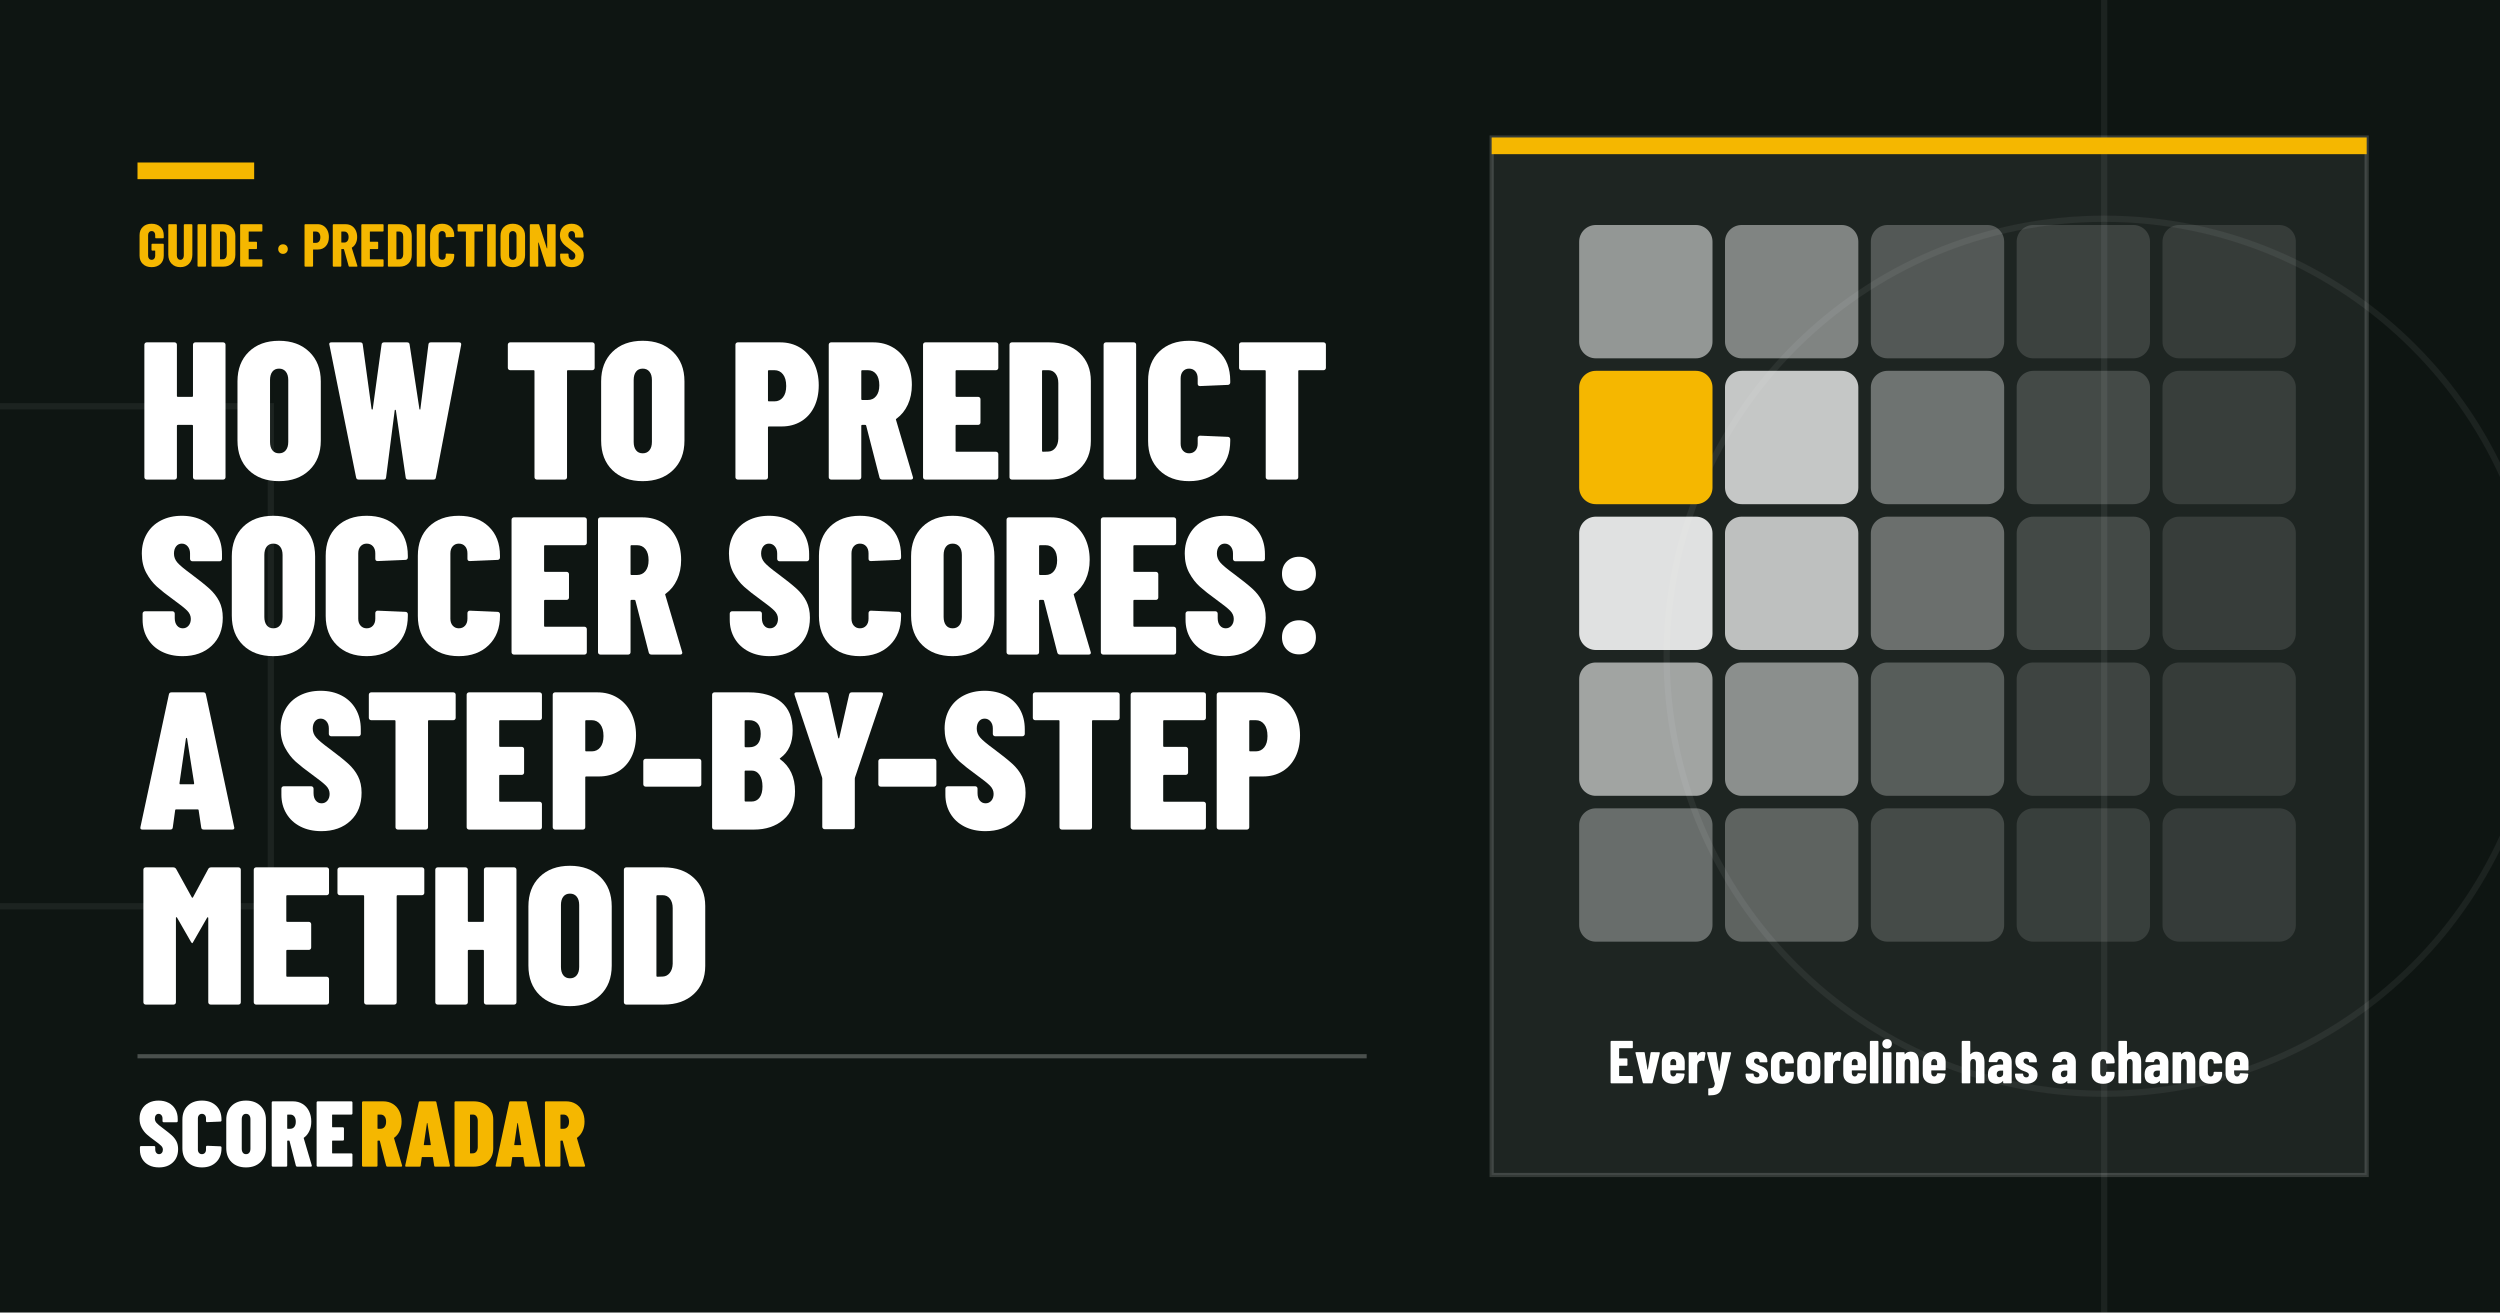
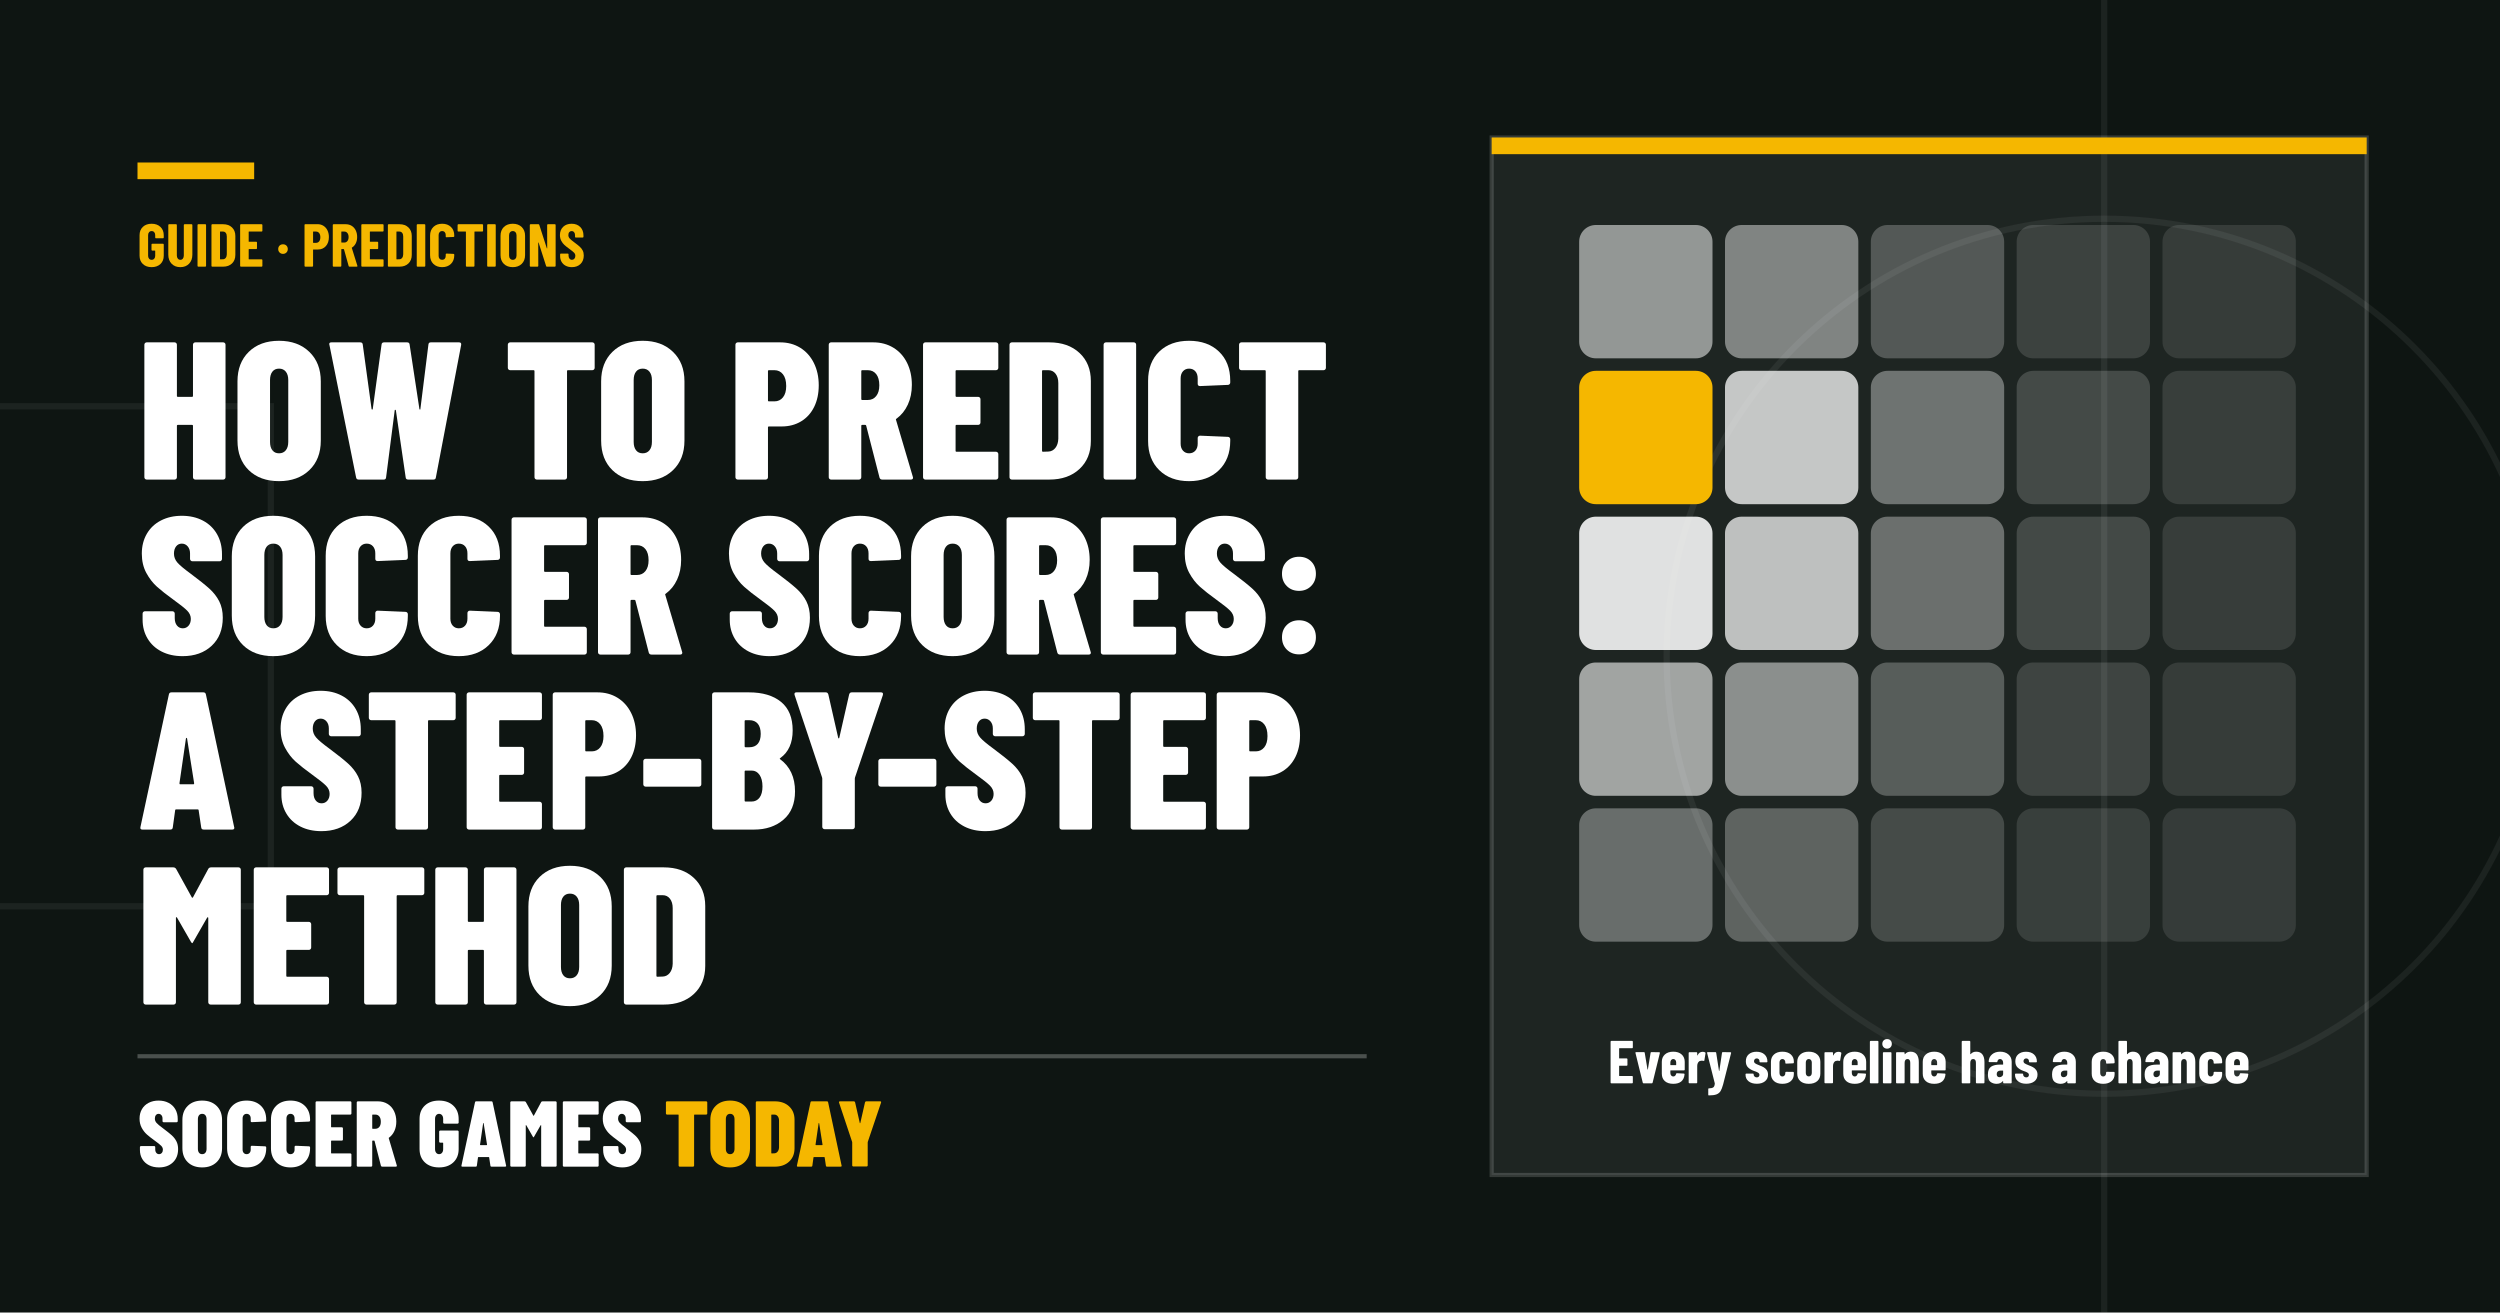
<svg xmlns="http://www.w3.org/2000/svg" viewBox="0 0 1200 630" width="1200" height="630" role="img" aria-label="How to Predict Soccer Scores: A Step-by-Step Method">
  <defs>
    <path id="g4" d="M221 8Q132 8 81.5-37Q31-82 31-160L31-160L31-354Q31-430 82-476Q133-522 221-522L221-522Q310-522 361-476Q412-430 412-354L412-354L412-160Q412-82 361.5-37Q311 8 221 8L221 8ZM221-114Q243-114 257-130Q271-146 271-171L271-171L271-344Q271-369 257-385Q243-401 221-401L221-401Q199-401 185.5-385Q172-369 172-344L172-344L172-171Q172-146 185.5-130Q199-114 221-114L221-114Z" />
    <path id="g5" d="M109-572Q75-572 52.5-594.5Q30-617 30-651L30-651Q30-686 52-708Q74-730 109-730L109-730Q144-730 165.5-708Q187-686 187-651L187-651Q187-617 165-594.5Q143-572 109-572L109-572ZM52 0Q47 0 43.5-3.5Q40-7 40-12L40-12L40-502Q40-507 43.5-510.5Q47-514 52-514L52-514L169-514Q174-514 177.5-510.5Q181-507 181-502L181-502L181-12Q181-7 177.5-3.5Q174 0 169 0L169 0L52 0Z" />
    <path id="g6" d="M277-522Q345-522 379-477Q413-432 413-351L413-351L413-12Q413-7 409.5-3.5Q406 0 401 0L401 0L284 0Q279 0 275.5-3.5Q272-7 272-12L272-12L272-340Q272-369 260.5-385Q249-401 227-401L227-401Q204-401 191.5-384.5Q179-368 179-338L179-338L179-12Q179-7 175.5-3.5Q172 0 167 0L167 0L50 0Q45 0 41.5-3.5Q38-7 38-12L38-12L38-502Q38-507 41.5-510.5Q45-514 50-514L50-514L167-514Q172-514 175.5-510.5Q179-507 179-502L179-502L179-483Q179-480 181.5-480Q184-480 188-484L188-484Q220-522 277-522L277-522Z" />
    <path id="g8" d="M210 7Q125 7 74.5-33.5Q24-74 24-142L24-142L24-149Q24-154 27.5-157.5Q31-161 36-161L36-161L146-161Q151-161 154.5-157.5Q158-154 158-149L158-149L158-146Q158-125 173-111.5Q188-98 210-98L210-98Q230-98 241.5-109.5Q253-121 253-139L253-139Q253-161 234-173.5Q215-186 191.5-194.5Q168-203 159-206L159-206Q104-226 66.5-261.5Q29-297 29-364L29-364Q29-437 77-479Q125-521 205-521L205-521Q288-521 336.5-477Q385-433 385-358L385-358Q385-353 381.5-349.5Q378-346 373-346L373-346L266-346Q261-346 257.5-349.5Q254-353 254-358L254-358L254-366Q254-386 241.5-398.5Q229-411 209-411L209-411Q188-411 176-397.5Q164-384 164-366L164-366Q164-342 184.5-328.5Q205-315 247-299L247-299Q290-283 320.5-266.5Q351-250 373-219.5Q395-189 395-143L395-143Q395-74 344.5-33.5Q294 7 210 7L210 7Z" />
    <path id="g13" d="M233 8Q143 8 88.5-43.5Q34-95 34-181L34-181L34-519Q34-605 88.5-656.5Q143-708 233-708L233-708Q323-708 378-656Q433-604 433-518L433-518L433-480Q433-475 429.5-471.5Q426-468 421-468L421-468L304-468Q299-468 295.5-471.5Q292-475 292-480L292-480L292-520Q292-550 276-568.5Q260-587 233-587L233-587Q207-587 191-568.5Q175-550 175-520L175-520L175-180Q175-150 191-131.5Q207-113 233-113L233-113Q260-113 276-131.5Q292-150 292-180L292-180L292-260Q292-265 287-265L287-265L243-265Q238-265 234.5-268.5Q231-272 231-277L231-277L231-366Q231-371 234.5-374.5Q238-378 243-378L243-378L421-378Q426-378 429.5-374.5Q433-371 433-366L433-366L433-181Q433-95 378-43.5Q323 8 233 8L233 8Z" />
    <path id="g14" d="M240 8Q150 8 95.5-48.5Q41-105 41-199L41-199L41-688Q41-693 44.5-696.5Q48-700 53-700L53-700L170-700Q175-700 178.5-696.5Q182-693 182-688L182-688L182-185Q182-153 198-133Q214-113 240-113L240-113Q266-113 281.5-133Q297-153 297-185L297-185L297-688Q297-693 300.5-696.5Q304-700 309-700L309-700L426-700Q431-700 434.5-696.5Q438-693 438-688L438-688L438-199Q438-105 383.5-48.5Q329 8 240 8L240 8Z" />
    <path id="g15" d="M56 0Q51 0 47.5-3.5Q44-7 44-12L44-12L44-688Q44-693 47.5-696.5Q51-700 56-700L56-700L173-700Q178-700 181.5-696.5Q185-693 185-688L185-688L185-12Q185-7 181.5-3.5Q178 0 173 0L173 0L56 0Z" />
    <path id="g16" d="M56 0Q51 0 47.5-3.5Q44-7 44-12L44-12L44-688Q44-693 47.5-696.5Q51-700 56-700L56-700L237-700Q328-700 383-647Q438-594 438-506L438-506L438-194Q438-106 383-53Q328 0 237 0L237 0L56 0ZM185-126Q185-121 190-121L190-121L235-122Q262-123 279-145Q296-167 297-203L297-203L297-497Q297-535 280-557Q263-579 234-579L234-579L190-579Q185-579 185-574L185-574L185-126Z" />
    <path id="g17" d="M411-591Q411-586 407.5-582.5Q404-579 399-579L399-579L190-579Q185-579 185-574L185-574L185-416Q185-411 190-411L190-411L310-411Q315-411 318.5-407.5Q322-404 322-399L322-399L322-302Q322-297 318.5-293.5Q315-290 310-290L310-290L190-290Q185-290 185-285L185-285L185-126Q185-121 190-121L190-121L399-121Q404-121 407.5-117.5Q411-114 411-109L411-109L411-12Q411-7 407.5-3.5Q404 0 399 0L399 0L56 0Q51 0 47.5-3.5Q44-7 44-12L44-12L44-688Q44-693 47.5-696.5Q51-700 56-700L56-700L399-700Q404-700 407.5-696.5Q411-693 411-688L411-688L411-591Z" />
    <path id="g18" d="M113-211Q79-211 56.5-233.5Q34-256 34-290L34-290Q34-325 56-347Q78-369 113-369L113-369Q148-369 170-347Q192-325 192-290L192-290Q192-256 169.5-233.5Q147-211 113-211L113-211Z" />
    <path id="g19" d="M320 0Q309 0 306-10L306-10L229-286Q227-290 224-290L224-290L190-290Q185-290 185-285L185-285L185-12Q185-7 181.5-3.5Q178 0 173 0L173 0L56 0Q51 0 47.5-3.5Q44-7 44-12L44-12L44-688Q44-693 47.5-696.5Q51-700 56-700L56-700L258-700Q313-700 356-673.5Q399-647 422.5-599Q446-551 446-489L446-489Q446-430 423.5-385Q401-340 361-315L361-315Q359-314 358-312.5Q357-311 358-309L358-309L450-14L451-10Q451 0 440 0L440 0L320 0ZM190-579Q185-579 185-574L185-574L185-403Q185-398 190-398L190-398L235-398Q266-398 285.5-422.5Q305-447 305-488L305-488Q305-530 285.5-554.5Q266-579 235-579L235-579L190-579Z" />
    <path id="g21" d="M432-700Q437-700 440.5-696.5Q444-693 444-688L444-688L444-591Q444-586 440.5-582.5Q437-579 432-579L432-579L307-579Q302-579 302-574L302-574L302-12Q302-7 298.5-3.5Q295 0 290 0L290 0L173 0Q168 0 164.5-3.5Q161-7 161-12L161-12L161-574Q161-579 156-579L156-579L36-579Q31-579 27.5-582.5Q24-586 24-591L24-591L24-688Q24-693 27.5-696.5Q31-700 36-700L36-700L432-700Z" />
    <path id="g22" d="M330-688Q330-693 333.5-696.5Q337-700 342-700L342-700L458-700Q463-700 466.5-696.5Q470-693 470-688L470-688L470-12Q470-7 466.5-3.5Q463 0 458 0L458 0L326 0Q316 0 313-10L313-10L189-397Q188-400 185.5-399.5Q183-399 183-396L183-396L184-12Q184-7 180.5-3.5Q177 0 172 0L172 0L56 0Q51 0 47.5-3.5Q44-7 44-12L44-12L44-688Q44-693 47.5-696.5Q51-700 56-700L56-700L187-700Q197-700 200-690L200-690L325-303Q326-300 328.5-300.5Q331-301 331-304L331-304L330-688Z" />
    <path id="g23" d="M224 8Q166 8 122-15Q78-38 54-79.5Q30-121 30-175L30-175L30-204Q30-209 33.5-212.5Q37-216 42-216L42-216L157-216Q162-216 165.5-212.5Q169-209 169-204L169-204L169-182Q169-151 185-132Q201-113 225-113L225-113Q249-113 265-131Q281-149 281-178L281-178Q281-208 261-229.5Q241-251 183-293L183-293Q133-329 102-357Q71-385 49-426Q27-467 27-521L27-521Q27-606 80-657Q133-708 220-708L220-708Q308-708 361.5-655Q415-602 415-516L415-516L415-492Q415-487 411.5-483.5Q408-480 403-480L403-480L288-480Q283-480 279.5-483.5Q276-487 276-492L276-492L276-519Q276-550 260.5-568.5Q245-587 220-587L220-587Q196-587 181-569.5Q166-552 166-521L166-521Q166-491 185-468Q204-445 260-404L260-404Q322-358 353.5-329.5Q385-301 402.5-266.5Q420-232 420-184L420-184Q420-96 366-44Q312 8 224 8L224 8Z" />
    <path id="g24" d="M419-570Q419-565 415.5-561.5Q412-558 407-558L407-558L206-558Q201-558 201-553L201-553L201-427Q201-422 206-422L206-422L316-422Q321-422 324.5-418.5Q328-415 328-410L328-410L328-291Q328-286 324.5-282.5Q321-279 316-279L316-279L206-279Q201-279 201-274L201-274L201-147Q201-142 206-142L206-142L407-142Q412-142 415.5-138.5Q419-135 419-130L419-130L419-12Q419-7 415.5-3.5Q412 0 407 0L407 0L47 0Q42 0 38.5-3.5Q35-7 35-12L35-12L35-688Q35-693 38.5-696.5Q42-700 47-700L47-700L407-700Q412-700 415.5-696.5Q419-693 419-688L419-688L419-570Z" />
    <path id="g26" d="M239 8Q142 8 84.5-48Q27-104 27-199L27-199L27-501Q27-595 84.5-651.5Q142-708 239-708L239-708Q335-708 393.5-651.5Q452-595 452-501L452-501L452-199Q452-104 393.5-48Q335 8 239 8L239 8ZM239-134Q261-134 273.5-149.5Q286-165 286-192L286-192L286-508Q286-535 273.5-550.5Q261-566 239-566L239-566Q217-566 205-550.5Q193-535 193-508L193-508L193-192Q193-165 205-149.5Q217-134 239-134L239-134Z" />
    <path id="g27" d="M308 0Q297 0 294-10L294-10L226-275Q225-279 221-279L221-279L206-279Q201-279 201-274L201-274L201-12Q201-7 197.5-3.5Q194 0 189 0L189 0L47 0Q42 0 38.5-3.5Q35-7 35-12L35-12L35-688Q35-693 38.5-696.5Q42-700 47-700L47-700L262-700Q320-700 365-672.5Q410-645 434.5-595.5Q459-546 459-483L459-483Q459-427 438.5-382.5Q418-338 381-311L381-311Q379-310 378-308.5Q377-307 378-305L378-305L464-14L465-10Q465 0 454 0L454 0L308 0ZM206-558Q201-558 201-553L201-553L201-411Q201-406 206-406L206-406L234-406Q261-406 277-426Q293-446 293-481L293-481Q293-518 277-538Q261-558 234-558L234-558L206-558Z" />
    <path id="g28" d="M338 0Q326 0 325-11L325-11L312-98Q312-103 306-103L306-103L198-103Q192-103 192-98L192-98L180-11Q179 0 167 0L167 0L25 0Q12 0 15-13L15-13L160-689Q162-700 173-700L173-700L336-700Q347-700 349-689L349-689L493-13L494-9Q494 0 483 0L483 0L338 0ZM214-236Q214-231 218-231L218-231L285-231Q289-231 289-236L289-236L253-464Q252-468 250-468Q248-468 247-464L247-464L214-236Z" />
    <path id="g29" d="M452-700Q457-700 460.5-696.5Q464-693 464-688L464-688L464-570Q464-565 460.5-561.5Q457-558 452-558L452-558L328-558Q323-558 323-553L323-553L323-12Q323-7 319.5-3.5Q316 0 311 0L311 0L169 0Q164 0 160.5-3.5Q157-7 157-12L157-12L157-553Q157-558 152-558L152-558L33-558Q28-558 24.5-561.5Q21-565 21-570L21-570L21-688Q21-693 24.5-696.5Q28-700 33-700L33-700L452-700Z" />
    <path id="g30" d="M47 0Q42 0 38.5-3.5Q35-7 35-12L35-12L35-688Q35-693 38.5-696.5Q42-700 47-700L47-700L189-700Q194-700 197.5-696.5Q201-693 201-688L201-688L201-12Q201-7 197.5-3.5Q194 0 189 0L189 0L47 0Z" />
+     <path id="g32" d="M236 8Q141 8 84-45.5Q27-99 27-189L27-189L27-512Q27-602 84-655Q141-708 236-708L236-708Q331-708 388.5-654Q446-600 446-510L446-510L446-473Q446-468 442.5-464.5Q439-461 434-461L434-461L292-461Q287-461 283.5-464.5Q280-468 280-473L280-473L280-512Q280-536 268-551Q256-566 236-566L236-566Q217-566 205-551Q193-536 193-512L193-512L193-188Q193-164 205-149Q217-134 236-134L236-134Q256-134 268-149Q280-164 280-188L280-188L280-252Q280-257 275-257L275-257L249-257Q244-257 240.5-260.5Q237-264 237-269L237-269L237-375Q237-380 240.5-383.5Q244-387 249-387L249-387L434-387Q439-387 442.5-383.5Q446-380 446-375L446-375L446-189Q446-99 388.5-45.5Q331 8 236 8L236 8Z" />
    <path id="g33" d="M230 8Q169 8 123-15.5Q77-39 51.5-81.5Q26-124 26-178L26-178L26-209Q26-214 29.5-217.5Q33-221 38-221L38-221L178-221Q183-221 186.5-217.5Q190-214 190-209L190-209L190-186Q190-162 201.5-148Q213-134 231-134L231-134Q249-134 260.5-147.5Q272-161 272-182L272-182Q272-205 254-223.5Q236-242 182-281L182-281Q132-317 100-345.5Q68-374 45-416.5Q22-459 22-515L22-515Q22-572 47.5-616Q73-660 119.5-684Q166-708 226-708L226-708Q287-708 333.5-683.5Q380-659 405.5-614.5Q431-570 431-512L431-512L431-488Q431-483 427.5-479.5Q424-476 419-476L419-476L280-476Q275-476 271.5-479.5Q268-483 268-488L268-488L268-516Q268-538 256-552Q244-566 226-566L226-566Q208-566 197-552Q186-538 186-515L186-515Q186-490 203-470Q220-450 272-412L272-412Q335-365 367-336Q399-307 417-271.5Q435-236 435-188L435-188Q435-98 378.5-45Q322 8 230 8L230 8Z" />
    <path id="g34" d="M236 8Q141 8 84-48Q27-104 27-197L27-197L27-504Q27-598 84-653Q141-708 236-708L236-708Q331-708 388.5-653Q446-598 446-504L446-504L446-495Q446-490 442.5-486.5Q439-483 434-483L434-483L292-477Q280-477 280-489L280-489L280-516Q280-539 268-552.5Q256-566 236-566L236-566Q217-566 205-552.5Q193-539 193-516L193-516L193-183Q193-161 205-147.5Q217-134 236-134L236-134Q256-134 268-147.5Q280-161 280-183L280-183L280-212Q280-217 283.5-220.5Q287-224 292-224L292-224L434-218Q439-218 442.5-214.5Q446-211 446-206L446-206L446-197Q446-104 388.5-48Q331 8 236 8L236 8Z" />
    <path id="g35" d="M151-325Q113-325 88.5-349.5Q64-374 64-412L64-412Q64-451 88.5-475Q113-499 151-499L151-499Q189-499 213-475Q237-451 237-412L237-412Q237-374 212.5-349.5Q188-325 151-325L151-325ZM151-1Q113-1 88.5-25.5Q64-50 64-88L64-88Q64-127 88.5-151Q113-175 151-175L151-175Q189-175 213-151Q237-127 237-88L237-88Q237-50 212.5-25.5Q188-1 151-1L151-1Z" />
    <path id="g36" d="M283-688Q283-693 286.5-696.5Q290-700 295-700L295-700L437-700Q442-700 445.5-696.5Q449-693 449-688L449-688L449-12Q449-7 445.5-3.5Q442 0 437 0L437 0L295 0Q290 0 286.5-3.5Q283-7 283-12L283-12L283-274Q283-279 278-279L278-279L206-279Q201-279 201-274L201-274L201-12Q201-7 197.5-3.5Q194 0 189 0L189 0L47 0Q42 0 38.5-3.5Q35-7 35-12L35-12L35-688Q35-693 38.5-696.5Q42-700 47-700L47-700L189-700Q194-700 197.5-696.5Q201-693 201-688L201-688L201-427Q201-422 206-422L206-422L278-422Q283-422 283-427L283-427L283-688Z" />
    <path id="g37" d="M167 0Q156 0 154-11L154-11L18-687L17-691Q17-700 28-700L28-700L175-700Q187-700 188-689L188-689L233-360Q234-357 236-357Q238-357 239-360L239-360L284-689Q285-700 297-700L297-700L414-700Q426-700 427-689L427-689L477-360Q478-357 480-357Q482-357 482-360L482-360L523-689Q524-700 535-700L535-700L679-700Q692-700 690-687L690-687L561-11Q560 0 548 0L548 0L420 0Q408 0 407-11L407-11L357-353Q356-356 353.5-356Q351-356 351-353L351-353L307-11Q306 0 295 0L295 0L167 0Z" />
    <path id="g38" d="M174-2Q169-2 165.5-5.5Q162-9 162-14L162-14L162-260L161-266L21-686Q20-688 20-691L20-691Q20-700 30-700L30-700L180-700Q190-700 193-689L193-689L243-469Q244-465 246-465Q248-465 249-469L249-469L299-689Q302-700 312-700L312-700L462-700Q468-700 470.5-696.5Q473-693 471-686L471-686L329-266L328-260L328-14Q328-9 324.5-5.5Q321-2 316-2L316-2L174-2Z" />
-     <path id="g40" d="M47 0Q42 0 38.5-3.5Q35-7 35-12L35-12L35-688Q35-693 38.5-696.5Q42-700 47-700L47-700L238-700Q334-700 392-646Q450-592 450-503L450-503L450-197Q450-108 392-54Q334 0 238 0L238 0L47 0ZM201-147Q201-142 206-142L206-142L234-143Q255-144 269-161.5Q283-179 284-208L284-208L284-492Q284-522 270-540Q256-558 233-558L233-558L206-558Q201-558 201-553L201-553L201-147Z" />
-     <path id="g52" d="M224-522Q309-522 362-476Q415-430 415-355L415-355L415-12Q415-7 411.5-3.5Q408 0 403 0L403 0L286 0Q281 0 277.5-3.5Q274-7 274-12L274-12L274-34Q274-37 272-38Q270-39 268-36L268-36Q235 6 166 8L166 8Q108 8 65.5-24Q23-56 23-146L23-146Q23-239 74.5-274Q126-309 223-309L223-309L269-309Q274-309 274-314L274-314L274-339Q274-366 259.5-383.5Q245-401 223-401L223-401Q206-401 194.5-390.5Q183-380 180-361L180-361Q179-349 167-349L167-349L47-350Q35-350 35-362L35-362Q40-435 92-478.5Q144-522 224-522L224-522ZM214-101Q237-101 255.5-116.5Q274-132 274-158L274-158L274-205Q274-210 269-210L269-210L228-210Q201-210 184.5-194.5Q168-179 168-152L168-152Q168-127 180.5-114Q193-101 214-101L214-101Z" />
-     <path id="g53" d="M46 0Q41 0 37.5-3.5Q34-7 34-12L34-12L34-688Q34-693 37.5-696.5Q41-700 46-700L46-700L163-700Q168-700 171.5-696.5Q175-693 175-688L175-688L175-12Q175-7 171.5-3.5Q168 0 163 0L163 0L46 0Z" />
-     <path id="g54" d="M268-520Q295-520 310-510L310-510Q318-505 316-495L316-495L297-378Q296-367 283-370L283-370Q272-374 256-374L256-374Q241-374 230-370L230-370Q207-366 193-342.5Q179-319 179-288L179-288L179-13Q179-8 175.5-4.5Q172-1 167-1L167-1L50-1Q45-1 41.5-4.5Q38-8 38-13L38-13L38-502Q38-507 41.5-510.5Q45-514 50-514L50-514L167-514Q172-514 175.5-510.5Q179-507 179-502L179-502L179-463Q179-459 180.5-458.5Q182-458 184-461L184-461Q211-520 268-520L268-520Z" />
-     <path id="g93" d="M409-225Q409-220 405.5-216.5Q402-213 397-213L397-213L177-213Q172-213 172-208L172-208L172-171Q172-146 185.5-129.5Q199-113 220-113L220-113Q239-113 251-125.5Q263-138 267-157L267-157Q270-167 280-167L280-167L395-161Q400-161 403.5-157.5Q407-154 406-148L406-148Q399-71 352.5-31.5Q306 8 220 8L220 8Q131 8 81-36.5Q31-81 31-160L31-160L31-354Q31-430 81.5-476Q132-522 220-522L220-522Q308-522 358.5-476Q409-430 409-354L409-354L409-225ZM220-401Q199-401 185.5-385Q172-369 172-344L172-344L172-305Q172-300 177-300L177-300L263-300Q268-300 268-305L268-305L268-344Q268-369 254.5-385Q241-401 220-401L220-401Z" />
-     <path id="g95" d="M220 8Q132 8 81.5-37Q31-82 31-160L31-160L31-354Q31-430 81.5-476Q132-522 220-522L220-522Q308-522 358.5-477Q409-432 409-360L409-360L409-342Q409-337 405.5-333.5Q402-330 397-330L397-330L280-325Q268-325 268-337L268-337L268-349Q268-371 254.5-386Q241-401 220-401L220-401Q198-401 185-385Q172-369 172-343L172-343L172-171Q172-145 185-129Q198-113 220-113L220-113Q241-113 254.5-128.5Q268-144 268-165L268-165L268-178Q268-183 271.5-186.5Q275-190 280-190L280-190L397-189Q402-189 405.5-185.5Q409-182 409-177L409-177L409-154Q409-80 358.5-36Q308 8 220 8L220 8Z" />
-     <path id="g98" d="M38 199Q36 199 34 195.5Q32 192 32 187L32 187L32 95Q32 83 41 83L41 83Q93 82 115 66.5Q137 51 140 3L140 3L139-3L13-502L13-506Q13-515 24-515L24-515L150-515Q162-515 163-504L163-504L209-207Q210-203 212-203Q214-203 215-207L215-207L259-504Q260-515 272-515L272-515L398-513Q412-513 409-500L409-500L277 19Q257 92 234.5 128.5Q212 165 168.5 182Q125 199 43 199L43 199L38 199Z" />
-     <path id="g113" d="M277-522Q345-522 379-477Q413-432 413-351L413-351L413-12Q413-7 409.5-3.5Q406 0 401 0L401 0L284 0Q279 0 275.5-3.5Q272-7 272-12L272-12L272-340Q272-369 260.5-385Q249-401 227-401L227-401Q204-401 191.5-384.5Q179-368 179-338L179-338L179-12Q179-7 175.5-3.5Q172 0 167 0L167 0L50 0Q45 0 41.5-3.5Q38-7 38-12L38-12L38-688Q38-693 41.5-696.5Q45-700 50-700L50-700L167-700Q172-700 175.5-696.5Q179-693 179-688L179-688L179-483Q179-480 181.5-480Q184-480 188-484L188-484Q220-522 277-522L277-522Z" />
-     <path id="g120" d="M236 8Q144 8 89-46Q34-100 34-190L34-190L34-510Q34-600 89-654Q144-708 236-708L236-708Q328-708 383.5-654Q439-600 439-510L439-510L439-190Q439-100 383.5-46Q328 8 236 8L236 8ZM236-113Q264-113 281-132.5Q298-152 298-184L298-184L298-516Q298-548 281-567.5Q264-587 236-587L236-587Q208-587 191.5-567.5Q175-548 175-516L175-516L175-184Q175-152 191.5-132.5Q208-113 236-113L236-113Z" />
-     <path id="g123" d="M361-692Q365-700 376-700L376-700L515-700Q520-700 523.5-696.5Q527-693 527-688L527-688L527-12Q527-7 523.5-3.5Q520 0 515 0L515 0L373 0Q368 0 364.5-3.5Q361-7 361-12L361-12L361-441Q361-445 359-445.5Q357-446 355-443L355-443L285-321Q281-313 279-313L279-313Q277-313 272-321L272-321L202-443Q200-446 198-446Q196-446 196-442L196-442L196-12Q196-7 192.5-3.5Q189 0 184 0L184 0L42 0Q37 0 33.5-3.5Q30-7 30-12L30-12L30-688Q30-693 33.5-696.5Q37-700 42-700L42-700L182-700Q192-700 197-692L197-692L277-547Q280-543 283-547L283-547L361-692Z" />
+     <path id="g40" d="M361-692Q365-700 376-700L376-700L515-700Q520-700 523.5-696.5Q527-693 527-688L527-688L527-12Q527-7 523.5-3.5Q520 0 515 0L515 0L373 0Q368 0 364.5-3.5Q361-7 361-12L361-12L361-441Q361-445 359-445.5Q357-446 355-443L355-443L285-321Q281-313 279-313L279-313Q277-313 272-321L272-321L202-443Q200-446 198-446Q196-446 196-442L196-442L196-12Q196-7 192.5-3.5Q189 0 184 0L184 0L42 0Q37 0 33.5-3.5Q30-7 30-12L30-12L30-688Q30-693 33.5-696.5Q37-700 42-700L42-700L182-700Q192-700 197-692L197-692L277-547Q280-543 283-547L283-547L361-692Z" />
+     <path id="g41" d="M47 0Q42 0 38.5-3.5Q35-7 35-12L35-12L35-688Q35-693 38.5-696.5Q42-700 47-700L47-700L238-700Q334-700 392-646Q450-592 450-503L450-503L450-197Q450-108 392-54Q334 0 238 0L238 0L47 0ZM201-147Q201-142 206-142L206-142L234-143Q255-144 269-161.5Q283-179 284-208L284-208L284-492Q284-522 270-540Q256-558 233-558L233-558L206-558Q201-558 201-553L201-553L201-147Z" />
+     <path id="g53" d="M224-522Q309-522 362-476Q415-430 415-355L415-355L415-12Q415-7 411.5-3.5Q408 0 403 0L403 0L286 0Q281 0 277.5-3.5Q274-7 274-12L274-12L274-34Q274-37 272-38Q270-39 268-36L268-36Q235 6 166 8L166 8Q108 8 65.5-24Q23-56 23-146L23-146Q23-239 74.5-274Q126-309 223-309L223-309L269-309Q274-309 274-314L274-314L274-339Q274-366 259.5-383.5Q245-401 223-401L223-401Q206-401 194.5-390.5Q183-380 180-361L180-361Q179-349 167-349L167-349L47-350Q35-350 35-362L35-362Q40-435 92-478.5Q144-522 224-522L224-522ZM214-101Q237-101 255.5-116.5Q274-132 274-158L274-158L274-205Q274-210 269-210L269-210L228-210Q201-210 184.5-194.5Q168-179 168-152L168-152Q168-127 180.5-114Q193-101 214-101L214-101Z" />
+     <path id="g54" d="M46 0Q41 0 37.5-3.5Q34-7 34-12L34-12L34-688Q34-693 37.5-696.5Q41-700 46-700L46-700L163-700Q168-700 171.5-696.5Q175-693 175-688L175-688L175-12Q175-7 171.5-3.5Q168 0 163 0L163 0L46 0Z" />
+     <path id="g55" d="M268-520Q295-520 310-510L310-510Q318-505 316-495L316-495L297-378Q296-367 283-370L283-370Q272-374 256-374L256-374Q241-374 230-370L230-370Q207-366 193-342.5Q179-319 179-288L179-288L179-13Q179-8 175.5-4.5Q172-1 167-1L167-1L50-1Q45-1 41.5-4.5Q38-8 38-13L38-13L38-502Q38-507 41.5-510.5Q45-514 50-514L50-514L167-514Q172-514 175.5-510.5Q179-507 179-502L179-502L179-463Q179-459 180.5-458.5Q182-458 184-461L184-461Q211-520 268-520L268-520Z" />
+     <path id="g94" d="M409-225Q409-220 405.5-216.5Q402-213 397-213L397-213L177-213Q172-213 172-208L172-208L172-171Q172-146 185.5-129.5Q199-113 220-113L220-113Q239-113 251-125.5Q263-138 267-157L267-157Q270-167 280-167L280-167L395-161Q400-161 403.5-157.5Q407-154 406-148L406-148Q399-71 352.5-31.5Q306 8 220 8L220 8Q131 8 81-36.5Q31-81 31-160L31-160L31-354Q31-430 81.5-476Q132-522 220-522L220-522Q308-522 358.5-476Q409-430 409-354L409-354L409-225ZM220-401Q199-401 185.5-385Q172-369 172-344L172-344L172-305Q172-300 177-300L177-300L263-300Q268-300 268-305L268-305L268-344Q268-369 254.5-385Q241-401 220-401L220-401Z" />
+     <path id="g96" d="M220 8Q132 8 81.5-37Q31-82 31-160L31-160L31-354Q31-430 81.5-476Q132-522 220-522L220-522Q308-522 358.5-477Q409-432 409-360L409-360L409-342Q409-337 405.5-333.5Q402-330 397-330L397-330L280-325Q268-325 268-337L268-337L268-349Q268-371 254.5-386Q241-401 220-401L220-401Q198-401 185-385Q172-369 172-343L172-343L172-171Q172-145 185-129Q198-113 220-113L220-113Q241-113 254.5-128.5Q268-144 268-165L268-165L268-178Q268-183 271.5-186.5Q275-190 280-190L280-190L397-189Q402-189 405.5-185.5Q409-182 409-177L409-177L409-154Q409-80 358.5-36Q308 8 220 8L220 8Z" />
+     <path id="g99" d="M38 199Q36 199 34 195.5Q32 192 32 187L32 187L32 95Q32 83 41 83L41 83Q93 82 115 66.5Q137 51 140 3L140 3L139-3L13-502L13-506Q13-515 24-515L24-515L150-515Q162-515 163-504L163-504L209-207Q210-203 212-203Q214-203 215-207L215-207L259-504Q260-515 272-515L272-515L398-513Q412-513 409-500L409-500L277 19Q257 92 234.5 128.5Q212 165 168.5 182Q125 199 43 199L43 199L38 199Z" />
+     <path id="g114" d="M277-522Q345-522 379-477Q413-432 413-351L413-351L413-12Q413-7 409.5-3.5Q406 0 401 0L401 0L284 0Q279 0 275.5-3.5Q272-7 272-12L272-12L272-340Q272-369 260.5-385Q249-401 227-401L227-401Q204-401 191.5-384.5Q179-368 179-338L179-338L179-12Q179-7 175.5-3.5Q172 0 167 0L167 0L50 0Q45 0 41.5-3.5Q38-7 38-12L38-12L38-688Q38-693 41.5-696.5Q45-700 50-700L50-700L167-700Q172-700 175.5-696.5Q179-693 179-688L179-688L179-483Q179-480 181.5-480Q184-480 188-484L188-484Q220-522 277-522L277-522Z" />
+     <path id="g121" d="M236 8Q144 8 89-46Q34-100 34-190L34-190L34-510Q34-600 89-654Q144-708 236-708L236-708Q328-708 383.5-654Q439-600 439-510L439-510L439-190Q439-100 383.5-46Q328 8 236 8L236 8ZM236-113Q264-113 281-132.5Q298-152 298-184L298-184L298-516Q298-548 281-567.5Q264-587 236-587L236-587Q208-587 191.5-567.5Q175-548 175-516L175-516L175-184Q175-152 191.5-132.5Q208-113 236-113L236-113Z" />
    <path id="g125" d="M458-195Q458-101 399-50.5Q340 0 249 0L249 0L47 0Q42 0 38.5-3.5Q35-7 35-12L35-12L35-688Q35-693 38.5-696.5Q42-700 47-700L47-700L223-700Q327-700 386.5-651.5Q446-603 446-506L446-506Q446-410 383-365L383-365Q378-362 382-359L382-359Q458-303 458-195L458-195ZM206-558Q201-558 201-553L201-553L201-425Q201-420 206-420L206-420L225-420Q253-420 268-437.5Q283-455 283-488L283-488Q283-522 268-540Q253-558 225-558L225-558L206-558ZM236-143Q262-143 277-163Q292-183 292-220L292-220Q292-257 277-279Q262-301 237-301L237-301L206-301Q201-301 201-296L201-296L201-148Q201-143 206-143L206-143L236-143Z" />
    <path id="g134" d="M151 0Q140 0 137-10L137-10L16-502L16-506Q16-515 27-515L27-515L156-515Q168-515 169-504L169-504L215-229Q216-226 218-226Q220-226 221-229L221-229L266-504Q267-515 279-515L279-515L408-513Q422-513 419-500L419-500L299-10Q296 0 285 0L285 0L151 0Z" />
    <path id="g140" d="M233 8Q143 8 88.5-45.5Q34-99 34-189L34-189L34-513Q34-602 88.5-655Q143-708 233-708L233-708Q324-708 378.5-655Q433-602 433-513L433-513L433-502Q433-497 429.5-493.5Q426-490 421-490L421-490L304-485Q292-485 292-496L292-496L292-522Q292-551 276-569Q260-587 233-587L233-587Q207-587 191-569Q175-551 175-522L175-522L175-177Q175-148 191-130.5Q207-113 233-113L233-113Q260-113 276-130.5Q292-148 292-177L292-177L292-204Q292-209 295.5-212.5Q299-216 304-216L304-216L421-211Q426-211 429.5-207.5Q433-204 433-199L433-199L433-189Q433-99 378-45.5Q323 8 233 8L233 8Z" />
    <path id="g141" d="M257-701Q312-701 355-674Q398-647 421.5-598.5Q445-550 445-488L445-488Q445-395 395-339Q345-283 264-283L264-283L189-283Q184-283 184-278L184-278L184-12Q184-7 180.5-3.5Q177 0 172 0L172 0L55 0Q50 0 46.5-3.5Q43-7 43-12L43-12L43-689Q43-694 46.5-697.5Q50-701 55-701L55-701L257-701ZM233-393Q265-393 284.5-417.5Q304-442 304-485L304-485Q304-529 284.5-554Q265-579 233-579L233-579L189-579Q184-579 184-574L184-574L184-398Q184-393 189-393L189-393L233-393Z" />
    <path id="g143" d="M261-700Q319-700 363.5-672.5Q408-645 433-595Q458-545 458-481L458-481Q458-418 434.5-370.5Q411-323 368-297Q325-271 269-271L269-271L204-271Q199-271 199-266L199-266L199-12Q199-7 195.5-3.5Q192 0 187 0L187 0L45 0Q40 0 36.5-3.5Q33-7 33-12L33-12L33-688Q33-693 36.5-696.5Q40-700 45-700L45-700L261-700ZM232-399Q259-399 275.5-419.5Q292-440 292-477L292-477Q292-516 275.5-537Q259-558 232-558L232-558L204-558Q199-558 199-553L199-553L199-404Q199-399 204-399L204-399L232-399Z" />
    <path id="g160" d="M33-219Q28-219 24.5-222.5Q21-226 21-231L21-231L21-349Q21-354 24.5-357.5Q28-361 33-361L33-361L305-361Q310-361 313.5-357.5Q317-354 317-349L317-349L317-231Q317-226 313.5-222.5Q310-219 305-219L305-219L33-219Z" />
  </defs>
  <rect width="1200" height="630" fill="#0e1512" />
  <g fill="none" stroke="#fff" stroke-opacity="0.06" stroke-width="3">
    <circle cx="1010" cy="315" r="210" />
    <line x1="1010" y1="0" x2="1010" y2="630" />
    <rect x="-40" y="195" width="170" height="240" />
  </g>
  <rect x="66" y="78" width="56" height="8" fill="#f5b700" />
  <g fill="#f5b700" transform="translate(66 128) scale(0.0291)">
    <use href="#g13" x="0" />
    <use href="#g14" x="467" />
    <use href="#g15" x="946" />
    <use href="#g16" x="1176" />
    <use href="#g17" x="1649" />
    <use href="#g18" x="2287" />
    <use href="#g141" x="2712" />
    <use href="#g19" x="3177" />
    <use href="#g17" x="3648" />
    <use href="#g16" x="4086" />
    <use href="#g15" x="4562" />
    <use href="#g140" x="4792" />
    <use href="#g21" x="5256" />
    <use href="#g15" x="5724" />
-     <use href="#g120" x="5954" />
+     <use href="#g121" x="5954" />
    <use href="#g22" x="6427" />
    <use href="#g23" x="6941" />
  </g>
  <g fill="#fff" transform="translate(66 230.2) scale(0.0941)">
    <use href="#g36" x="0" />
    <use href="#g26" x="483" />
    <use href="#g37" x="961" />
    <use href="#g29" x="1868" />
    <use href="#g26" x="2338" />
    <use href="#g143" x="3017" />
    <use href="#g27" x="3491" />
    <use href="#g24" x="3972" />
-     <use href="#g40" x="4413" />
+     <use href="#g41" x="4413" />
    <use href="#g30" x="4893" />
    <use href="#g34" x="5128" />
    <use href="#g29" x="5598" />
  </g>
  <g fill="#fff" transform="translate(66 314.2) scale(0.0941)">
    <use href="#g33" x="0" />
    <use href="#g26" x="454" />
    <use href="#g34" x="933" />
    <use href="#g34" x="1403" />
    <use href="#g24" x="1873" />
    <use href="#g27" x="2314" />
    <use href="#g33" x="2995" />
    <use href="#g34" x="3449" />
    <use href="#g26" x="3919" />
    <use href="#g27" x="4398" />
    <use href="#g24" x="4879" />
    <use href="#g33" x="5320" />
    <use href="#g35" x="5774" />
  </g>
  <g fill="#fff" transform="translate(66 398.2) scale(0.0941)">
    <use href="#g28" x="0" />
    <use href="#g33" x="708" />
    <use href="#g29" x="1159" />
    <use href="#g24" x="1644" />
    <use href="#g143" x="2085" />
    <use href="#g160" x="2559" />
    <use href="#g125" x="2896" />
    <use href="#g38" x="3331" />
    <use href="#g160" x="3758" />
    <use href="#g33" x="4095" />
    <use href="#g29" x="4546" />
    <use href="#g24" x="5031" />
    <use href="#g143" x="5472" />
  </g>
  <g fill="#fff" transform="translate(66 482.2) scale(0.0941)">
-     <use href="#g123" x="0" />
+     <use href="#g40" x="0" />
    <use href="#g24" x="558" />
    <use href="#g29" x="999" />
    <use href="#g36" x="1484" />
    <use href="#g26" x="1967" />
-     <use href="#g40" x="2446" />
+     <use href="#g41" x="2446" />
  </g>
  <rect x="66" y="506" width="590" height="2" fill="#fff" fill-opacity="0.25" />
  <g fill="#fff" transform="translate(66 560) scale(0.0448)">
    <use href="#g33" x="0" />
-     <use href="#g34" x="454" />
-     <use href="#g26" x="924" />
-     <use href="#g27" x="1403" />
-     <use href="#g24" x="1884" />
+     <use href="#g26" x="454" />
+     <use href="#g34" x="933" />
+     <use href="#g34" x="1403" />
+     <use href="#g24" x="1873" />
+     <use href="#g27" x="2314" />
+     <use href="#g32" x="2995" />
+     <use href="#g28" x="3456" />
+     <use href="#g40" x="3964" />
+     <use href="#g24" x="4522" />
+     <use href="#g33" x="4963" />
  </g>
-   <g fill="#f5b700" transform="translate(172.2 560) scale(0.0448)">
-     <use href="#g27" x="0" />
-     <use href="#g28" x="483" />
-     <use href="#g40" x="991" />
-     <use href="#g28" x="1452" />
-     <use href="#g27" x="1960" />
+   <g fill="#f5b700" transform="translate(318.7 560) scale(0.0448)">
+     <use href="#g29" x="0" />
+     <use href="#g26" x="470" />
+     <use href="#g41" x="949" />
+     <use href="#g28" x="1410" />
+     <use href="#g38" x="1855" />
  </g>
  <rect x="716" y="66" width="420" height="498" fill="#fff" fill-opacity="0.07" stroke="#fff" stroke-opacity="0.16" stroke-width="2" />
  <rect x="716" y="66" width="420" height="8" fill="#f5b700" />
  <rect x="758" y="108" width="64" height="64" rx="8" fill="#fff" fill-opacity="0.521" />
  <rect x="828" y="108" width="64" height="64" rx="8" fill="#fff" fill-opacity="0.437" />
  <rect x="898" y="108" width="64" height="64" rx="8" fill="#fff" fill-opacity="0.235" />
  <rect x="968" y="108" width="64" height="64" rx="8" fill="#fff" fill-opacity="0.136" />
  <rect x="1038" y="108" width="64" height="64" rx="8" fill="#fff" fill-opacity="0.107" />
  <rect x="758" y="178" width="64" height="64" rx="8" fill="#f5b700" fill-opacity="1" />
  <rect x="828" y="178" width="64" height="64" rx="8" fill="#fff" fill-opacity="0.74" />
  <rect x="898" y="178" width="64" height="64" rx="8" fill="#fff" fill-opacity="0.356" />
  <rect x="968" y="178" width="64" height="64" rx="8" fill="#fff" fill-opacity="0.168" />
  <rect x="1038" y="178" width="64" height="64" rx="8" fill="#fff" fill-opacity="0.114" />
  <rect x="758" y="248" width="64" height="64" rx="8" fill="#fff" fill-opacity="0.86" />
  <rect x="828" y="248" width="64" height="64" rx="8" fill="#fff" fill-opacity="0.708" />
  <rect x="898" y="248" width="64" height="64" rx="8" fill="#fff" fill-opacity="0.343" />
  <rect x="968" y="248" width="64" height="64" rx="8" fill="#fff" fill-opacity="0.165" />
  <rect x="1038" y="248" width="64" height="64" rx="8" fill="#fff" fill-opacity="0.113" />
  <rect x="758" y="318" width="64" height="64" rx="8" fill="#fff" fill-opacity="0.581" />
  <rect x="828" y="318" width="64" height="64" rx="8" fill="#fff" fill-opacity="0.485" />
  <rect x="898" y="318" width="64" height="64" rx="8" fill="#fff" fill-opacity="0.254" />
  <rect x="968" y="318" width="64" height="64" rx="8" fill="#fff" fill-opacity="0.141" />
  <rect x="1038" y="318" width="64" height="64" rx="8" fill="#fff" fill-opacity="0.108" />
  <rect x="758" y="388" width="64" height="64" rx="8" fill="#fff" fill-opacity="0.329" />
  <rect x="828" y="388" width="64" height="64" rx="8" fill="#fff" fill-opacity="0.283" />
  <rect x="898" y="388" width="64" height="64" rx="8" fill="#fff" fill-opacity="0.173" />
  <rect x="968" y="388" width="64" height="64" rx="8" fill="#fff" fill-opacity="0.12" />
  <rect x="1038" y="388" width="64" height="64" rx="8" fill="#fff" fill-opacity="0.104" />
  <g fill="#fff" transform="translate(771.8 520) scale(0.0291)">
    <use href="#g17" x="0" />
    <use href="#g134" x="438" />
-     <use href="#g93" x="858" />
-     <use href="#g54" x="1294" />
-     <use href="#g98" x="1623" />
+     <use href="#g94" x="858" />
+     <use href="#g55" x="1294" />
+     <use href="#g99" x="1623" />
    <use href="#g8" x="2246" />
-     <use href="#g95" x="2658" />
+     <use href="#g96" x="2658" />
    <use href="#g4" x="3092" />
-     <use href="#g54" x="3534" />
-     <use href="#g93" x="3851" />
-     <use href="#g53" x="4287" />
+     <use href="#g55" x="3534" />
+     <use href="#g94" x="3851" />
+     <use href="#g54" x="4287" />
    <use href="#g5" x="4496" />
    <use href="#g6" x="4715" />
-     <use href="#g93" x="5162" />
-     <use href="#g113" x="5798" />
-     <use href="#g52" x="6245" />
+     <use href="#g94" x="5162" />
+     <use href="#g114" x="5798" />
+     <use href="#g53" x="6245" />
    <use href="#g8" x="6691" />
-     <use href="#g52" x="7303" />
-     <use href="#g95" x="7949" />
-     <use href="#g113" x="8383" />
-     <use href="#g52" x="8830" />
+     <use href="#g53" x="7303" />
+     <use href="#g96" x="7949" />
+     <use href="#g114" x="8383" />
+     <use href="#g53" x="8830" />
    <use href="#g6" x="9276" />
-     <use href="#g95" x="9723" />
-     <use href="#g93" x="10157" />
+     <use href="#g96" x="9723" />
+     <use href="#g94" x="10157" />
  </g>
</svg>
